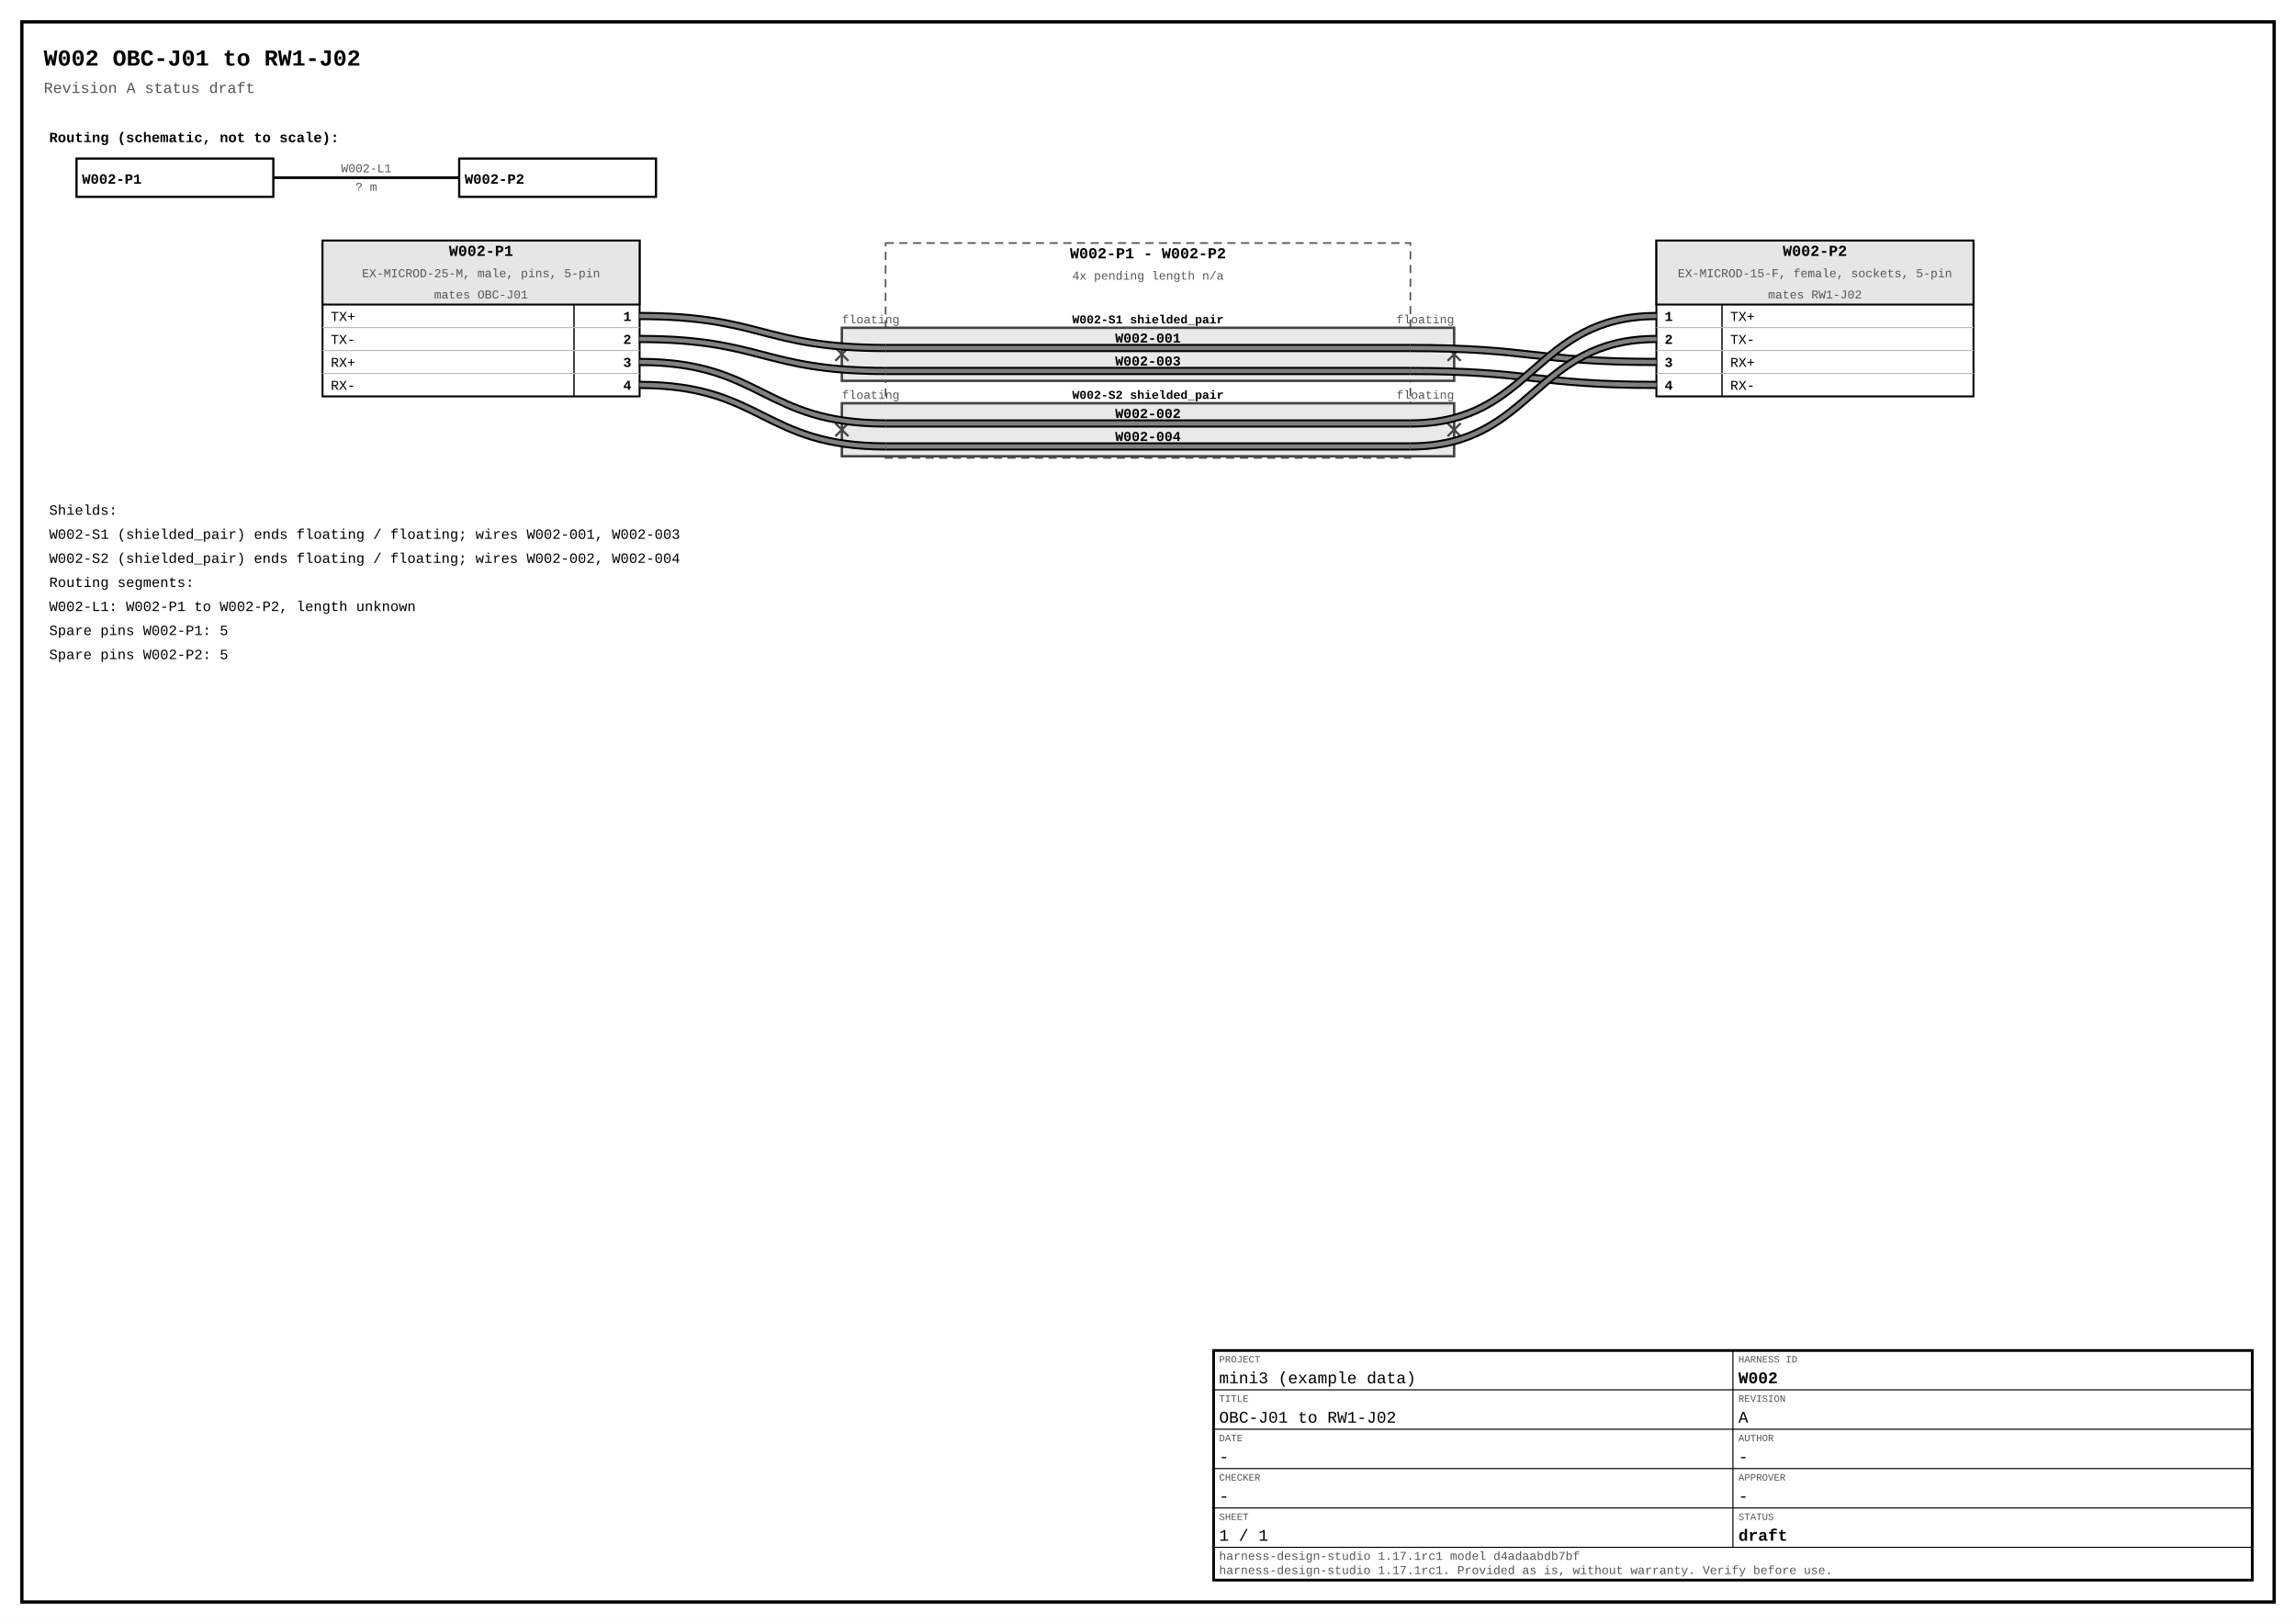
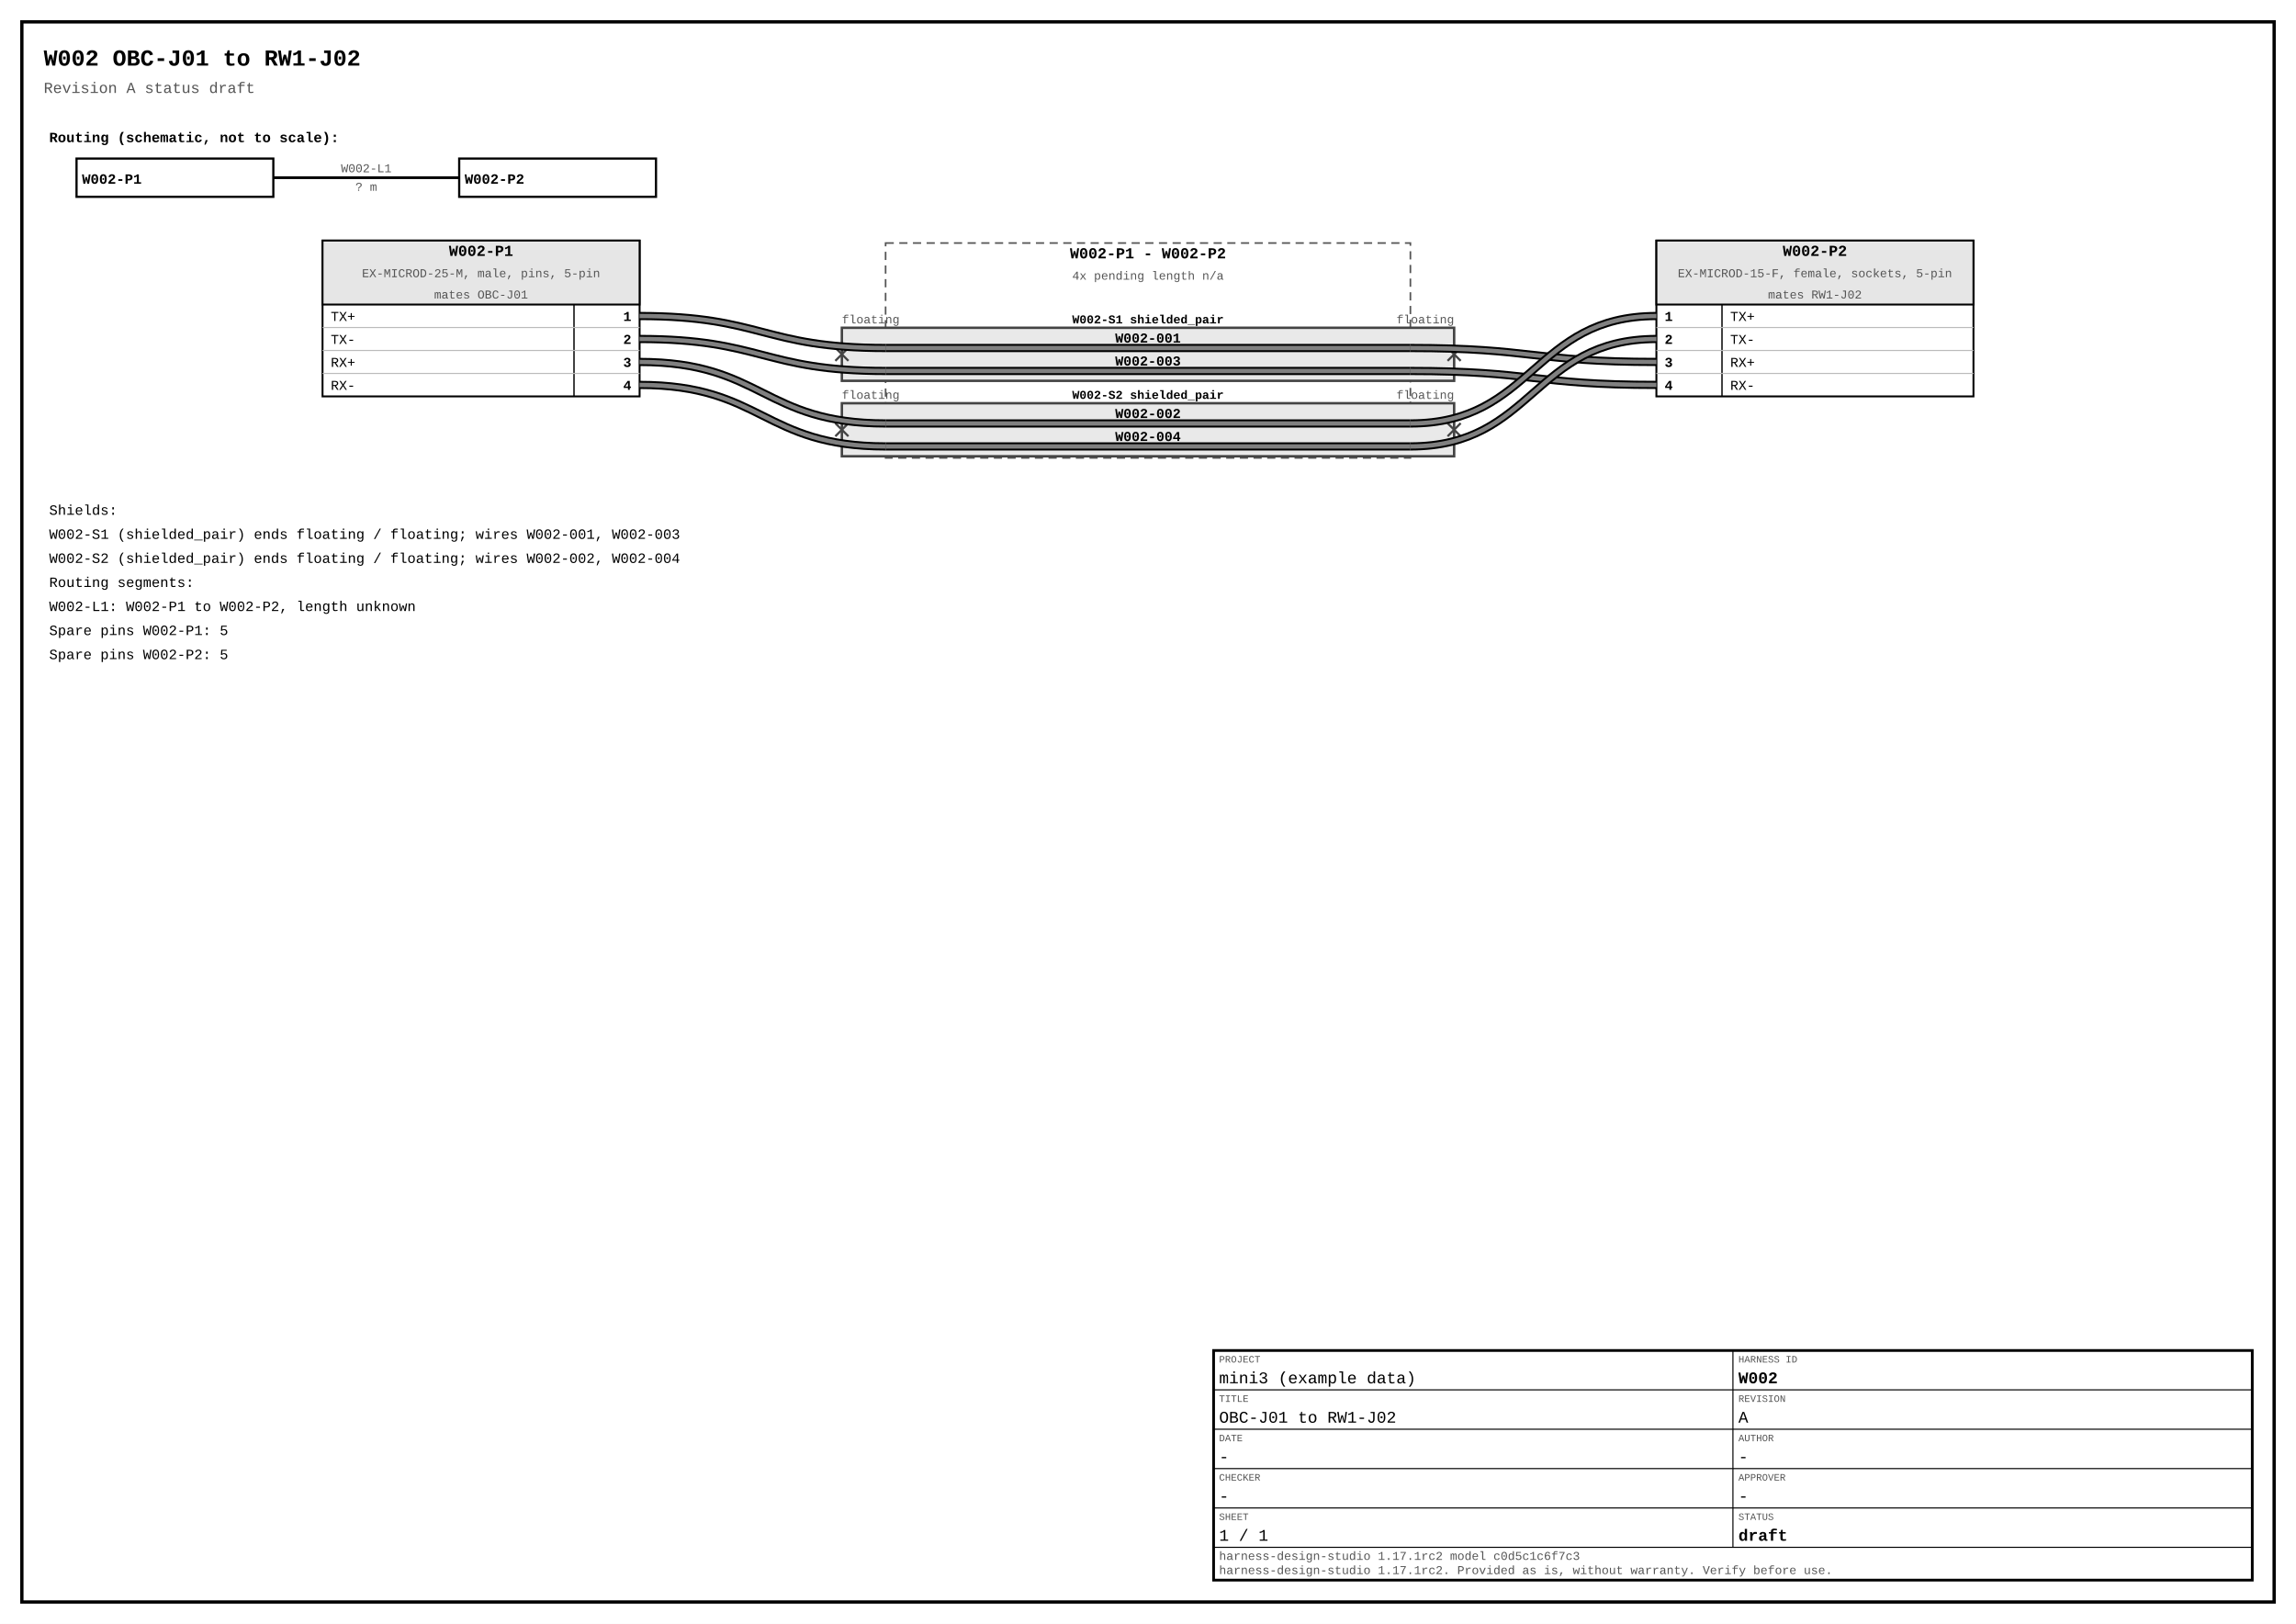
<svg xmlns="http://www.w3.org/2000/svg" width="420mm" height="297mm" viewBox="0 0 420 297" font-family="Courier New, Courier, monospace">
  <rect x="0" y="0" width="420" height="297" fill="#ffffff" />
  <rect x="4" y="4" width="412" height="289" fill="none" stroke="#000000" stroke-width="0.6" />
  <text x="8" y="12" font-size="4.2" font-weight="bold" text-anchor="start" fill="#000000">W002  OBC-J01 to RW1-J02</text>
  <text x="8" y="17" font-size="2.8" text-anchor="start" fill="#555555">Revision A  status draft</text>
  <text x="9" y="26" font-size="2.6" font-weight="bold" text-anchor="start" fill="#000000">Routing (schematic, not to scale):</text>
  <line x1="50" y1="32.5" x2="84" y2="32.5" stroke="#000000" stroke-width="0.5" />
  <text x="67" y="31.5" font-size="2.2" text-anchor="middle" fill="#555555">W002-L1</text>
  <text x="67" y="34.9" font-size="2.2" text-anchor="middle" fill="#555555">? m</text>
  <rect x="14" y="29" width="36" height="7" fill="#ffffff" stroke="#000000" stroke-width="0.4" />
  <text x="15" y="33.6" font-size="2.6" font-weight="bold" text-anchor="start" fill="#000000">W002-P1</text>
  <rect x="84" y="29" width="36" height="7" fill="#ffffff" stroke="#000000" stroke-width="0.4" />
  <text x="85" y="33.6" font-size="2.6" font-weight="bold" text-anchor="start" fill="#000000">W002-P2</text>
  <rect x="59" y="44" width="58" height="28.5" fill="#ffffff" stroke="#000000" stroke-width="0.35" />
  <rect x="59" y="44" width="58" height="11.7" fill="#e6e6e6" stroke="#000000" stroke-width="0.35" />
  <text x="88" y="46.8" font-size="2.8" font-weight="bold" text-anchor="middle" fill="#000000">W002-P1</text>
  <text x="88" y="50.7" font-size="2.2" text-anchor="middle" fill="#555555">EX-MICROD-25-M, male, pins, 5-pin</text>
  <text x="88" y="54.6" font-size="2.2" text-anchor="middle" fill="#555555">mates OBC-J01</text>
  <line x1="105" y1="55.7" x2="105" y2="72.5" stroke="#000000" stroke-width="0.25" />
  <line x1="59" y1="59.9" x2="117" y2="59.9" stroke="#bbbbbb" stroke-width="0.2" />
  <text x="60.5" y="58.7" font-size="2.5" text-anchor="start" fill="#000000" data-ref="sig/W002-P1/1">TX+</text>
  <text x="115.5" y="58.7" font-size="2.5" font-weight="bold" text-anchor="end" fill="#000000" data-ref="pin/W002-P1/1">1</text>
  <line x1="59" y1="64.1" x2="117" y2="64.1" stroke="#bbbbbb" stroke-width="0.2" />
  <text x="60.5" y="62.9" font-size="2.5" text-anchor="start" fill="#000000" data-ref="sig/W002-P1/2">TX-</text>
  <text x="115.5" y="62.9" font-size="2.5" font-weight="bold" text-anchor="end" fill="#000000" data-ref="pin/W002-P1/2">2</text>
  <line x1="59" y1="68.3" x2="117" y2="68.3" stroke="#bbbbbb" stroke-width="0.2" />
  <text x="60.5" y="67.1" font-size="2.5" text-anchor="start" fill="#000000" data-ref="sig/W002-P1/3">RX+</text>
  <text x="115.5" y="67.1" font-size="2.5" font-weight="bold" text-anchor="end" fill="#000000" data-ref="pin/W002-P1/3">3</text>
  <text x="60.5" y="71.3" font-size="2.5" text-anchor="start" fill="#000000" data-ref="sig/W002-P1/4">RX-</text>
  <text x="115.5" y="71.3" font-size="2.5" font-weight="bold" text-anchor="end" fill="#000000" data-ref="pin/W002-P1/4">4</text>
  <rect x="303" y="44" width="58" height="28.5" fill="#ffffff" stroke="#000000" stroke-width="0.35" />
  <rect x="303" y="44" width="58" height="11.7" fill="#e6e6e6" stroke="#000000" stroke-width="0.35" />
  <text x="332" y="46.8" font-size="2.8" font-weight="bold" text-anchor="middle" fill="#000000">W002-P2</text>
  <text x="332" y="50.7" font-size="2.2" text-anchor="middle" fill="#555555">EX-MICROD-15-F, female, sockets, 5-pin</text>
  <text x="332" y="54.6" font-size="2.2" text-anchor="middle" fill="#555555">mates RW1-J02</text>
  <line x1="315" y1="55.7" x2="315" y2="72.5" stroke="#000000" stroke-width="0.25" />
  <line x1="303" y1="59.9" x2="361" y2="59.9" stroke="#bbbbbb" stroke-width="0.2" />
  <text x="304.5" y="58.7" font-size="2.5" font-weight="bold" text-anchor="start" fill="#000000" data-ref="pin/W002-P2/1">1</text>
  <text x="316.5" y="58.7" font-size="2.5" text-anchor="start" fill="#000000" data-ref="sig/W002-P2/1">TX+</text>
  <line x1="303" y1="64.1" x2="361" y2="64.1" stroke="#bbbbbb" stroke-width="0.2" />
  <text x="304.5" y="62.9" font-size="2.5" font-weight="bold" text-anchor="start" fill="#000000" data-ref="pin/W002-P2/2">2</text>
  <text x="316.5" y="62.9" font-size="2.5" text-anchor="start" fill="#000000" data-ref="sig/W002-P2/2">TX-</text>
  <line x1="303" y1="68.3" x2="361" y2="68.3" stroke="#bbbbbb" stroke-width="0.2" />
  <text x="304.5" y="67.1" font-size="2.5" font-weight="bold" text-anchor="start" fill="#000000" data-ref="pin/W002-P2/3">3</text>
  <text x="316.5" y="67.1" font-size="2.5" text-anchor="start" fill="#000000" data-ref="sig/W002-P2/3">RX+</text>
  <text x="304.5" y="71.3" font-size="2.5" font-weight="bold" text-anchor="start" fill="#000000" data-ref="pin/W002-P2/4">4</text>
  <text x="316.5" y="71.3" font-size="2.5" text-anchor="start" fill="#000000" data-ref="sig/W002-P2/4">RX-</text>
  <rect x="162" y="44.45" width="96" height="39.3" fill="none" stroke="#555555" stroke-width="0.3" stroke-dasharray="1.5 1" />
  <text x="210" y="47.25" font-size="2.8" font-weight="bold" text-anchor="middle" fill="#000000">W002-P1 - W002-P2</text>
  <text x="210" y="51.15" font-size="2.2" text-anchor="middle" fill="#555555">4x  pending  length n/a</text>
  <rect x="154" y="59.95" width="112" height="9.7" fill="#e9e9e9" stroke="#444444" stroke-width="0.45" />
  <text x="210" y="59.15" font-size="2.2" font-weight="bold" text-anchor="middle" fill="#000000">W002-S1  shielded_pair</text>
  <text x="154" y="59.15" font-size="2.2" text-anchor="start" fill="#555555">floating</text>
  <text x="266" y="59.15" font-size="2.2" text-anchor="end" fill="#555555">floating</text>
  <line x1="152.8" y1="63.6" x2="155.2" y2="66" stroke="#444444" stroke-width="0.4" />
  <line x1="152.8" y1="66" x2="155.2" y2="63.6" stroke="#444444" stroke-width="0.4" />
  <line x1="264.8" y1="63.6" x2="267.2" y2="66" stroke="#444444" stroke-width="0.4" />
  <line x1="264.8" y1="66" x2="267.2" y2="63.6" stroke="#444444" stroke-width="0.4" />
  <rect x="154" y="73.75" width="112" height="9.7" fill="#e9e9e9" stroke="#444444" stroke-width="0.45" />
  <text x="210" y="72.95" font-size="2.2" font-weight="bold" text-anchor="middle" fill="#000000">W002-S2  shielded_pair</text>
  <text x="154" y="72.95" font-size="2.2" text-anchor="start" fill="#555555">floating</text>
  <text x="266" y="72.95" font-size="2.2" text-anchor="end" fill="#555555">floating</text>
  <line x1="152.8" y1="77.4" x2="155.2" y2="79.8" stroke="#444444" stroke-width="0.4" />
  <line x1="152.8" y1="79.8" x2="155.2" y2="77.4" stroke="#444444" stroke-width="0.4" />
  <line x1="264.8" y1="77.4" x2="267.2" y2="79.8" stroke="#444444" stroke-width="0.4" />
  <line x1="264.8" y1="79.8" x2="267.2" y2="77.4" stroke="#444444" stroke-width="0.4" />
  <path d="M 117 57.8 C 139.5 57.8 139.5 63.65 162 63.65" fill="none" stroke="#000000" stroke-width="1.5" />
  <line x1="162" y1="63.65" x2="258" y2="63.65" stroke="#000000" stroke-width="1.5" />
  <path d="M 258 63.65 C 280.5 63.65 280.5 66.2 303 66.2" fill="none" stroke="#000000" stroke-width="1.5" />
  <path d="M 117 57.8 C 139.5 57.8 139.5 63.65 162 63.65" fill="none" stroke="#808080" stroke-width="0.8" />
  <line x1="162" y1="63.65" x2="258" y2="63.65" stroke="#808080" stroke-width="0.8" />
  <path d="M 258 63.65 C 280.5 63.65 280.5 66.2 303 66.2" fill="none" stroke="#808080" stroke-width="0.8" />
  <text x="210" y="62.65" font-size="2.5" font-weight="bold" text-anchor="middle" fill="#000000">W002-001</text>
  <path d="M 117 62 C 139.5 62 139.5 67.85 162 67.85" fill="none" stroke="#000000" stroke-width="1.5" />
  <line x1="162" y1="67.85" x2="258" y2="67.85" stroke="#000000" stroke-width="1.5" />
  <path d="M 258 67.85 C 280.5 67.85 280.5 70.4 303 70.4" fill="none" stroke="#000000" stroke-width="1.5" />
  <path d="M 117 62 C 139.5 62 139.5 67.85 162 67.85" fill="none" stroke="#808080" stroke-width="0.8" />
  <line x1="162" y1="67.85" x2="258" y2="67.85" stroke="#808080" stroke-width="0.8" />
  <path d="M 258 67.85 C 280.5 67.85 280.5 70.4 303 70.4" fill="none" stroke="#808080" stroke-width="0.8" />
  <text x="210" y="66.85" font-size="2.5" font-weight="bold" text-anchor="middle" fill="#000000">W002-003</text>
  <path d="M 117 66.2 C 139.5 66.2 139.5 77.45 162 77.45" fill="none" stroke="#000000" stroke-width="1.5" />
  <line x1="162" y1="77.45" x2="258" y2="77.45" stroke="#000000" stroke-width="1.5" />
  <path d="M 258 77.45 C 280.5 77.45 280.5 57.8 303 57.8" fill="none" stroke="#000000" stroke-width="1.5" />
  <path d="M 117 66.2 C 139.5 66.2 139.5 77.45 162 77.45" fill="none" stroke="#808080" stroke-width="0.8" />
  <line x1="162" y1="77.45" x2="258" y2="77.45" stroke="#808080" stroke-width="0.8" />
  <path d="M 258 77.45 C 280.5 77.45 280.5 57.8 303 57.8" fill="none" stroke="#808080" stroke-width="0.8" />
  <text x="210" y="76.45" font-size="2.5" font-weight="bold" text-anchor="middle" fill="#000000">W002-002</text>
  <path d="M 117 70.4 C 139.5 70.4 139.5 81.65 162 81.65" fill="none" stroke="#000000" stroke-width="1.5" />
  <line x1="162" y1="81.65" x2="258" y2="81.65" stroke="#000000" stroke-width="1.5" />
  <path d="M 258 81.65 C 280.5 81.65 280.5 62 303 62" fill="none" stroke="#000000" stroke-width="1.5" />
  <path d="M 117 70.4 C 139.5 70.4 139.5 81.65 162 81.65" fill="none" stroke="#808080" stroke-width="0.8" />
  <line x1="162" y1="81.65" x2="258" y2="81.65" stroke="#808080" stroke-width="0.8" />
  <path d="M 258 81.65 C 280.5 81.65 280.5 62 303 62" fill="none" stroke="#808080" stroke-width="0.8" />
  <text x="210" y="80.65" font-size="2.5" font-weight="bold" text-anchor="middle" fill="#000000">W002-004</text>
  <text x="9" y="94.15" font-size="2.6" text-anchor="start" fill="#000000">Shields:</text>
  <text x="9" y="98.55" font-size="2.6" text-anchor="start" fill="#000000">  W002-S1 (shielded_pair) ends floating / floating; wires W002-001, W002-003</text>
  <text x="9" y="102.95" font-size="2.6" text-anchor="start" fill="#000000">  W002-S2 (shielded_pair) ends floating / floating; wires W002-002, W002-004</text>
  <text x="9" y="107.35" font-size="2.6" text-anchor="start" fill="#000000">Routing segments:</text>
  <text x="9" y="111.75" font-size="2.6" text-anchor="start" fill="#000000">  W002-L1: W002-P1 to W002-P2, length unknown</text>
  <text x="9" y="116.15" font-size="2.6" text-anchor="start" fill="#000000">Spare pins W002-P1: 5</text>
  <text x="9" y="120.55" font-size="2.6" text-anchor="start" fill="#000000">Spare pins W002-P2: 5</text>
  <rect x="222" y="247" width="190" height="42" fill="none" stroke="#000000" stroke-width="0.5" />
  <line x1="222" y1="247" x2="317" y2="247" stroke="#000000" stroke-width="0.2" />
  <text x="223" y="249.2" font-size="1.8" text-anchor="start" fill="#555555">PROJECT</text>
  <text x="223" y="253" font-size="3" text-anchor="start" fill="#000000">mini3 (example data)</text>
  <line x1="317" y1="247" x2="412" y2="247" stroke="#000000" stroke-width="0.2" />
  <text x="318" y="249.2" font-size="1.8" text-anchor="start" fill="#555555">HARNESS ID</text>
  <text x="318" y="253" font-size="3" font-weight="bold" text-anchor="start" fill="#000000">W002</text>
  <line x1="222" y1="254.2" x2="317" y2="254.2" stroke="#000000" stroke-width="0.2" />
  <text x="223" y="256.4" font-size="1.8" text-anchor="start" fill="#555555">TITLE</text>
  <text x="223" y="260.2" font-size="3" text-anchor="start" fill="#000000">OBC-J01 to RW1-J02</text>
  <line x1="317" y1="254.2" x2="412" y2="254.2" stroke="#000000" stroke-width="0.2" />
  <text x="318" y="256.4" font-size="1.8" text-anchor="start" fill="#555555">REVISION</text>
  <text x="318" y="260.2" font-size="3" text-anchor="start" fill="#000000">A</text>
  <line x1="222" y1="261.4" x2="317" y2="261.4" stroke="#000000" stroke-width="0.2" />
  <text x="223" y="263.6" font-size="1.8" text-anchor="start" fill="#555555">DATE</text>
  <text x="223" y="267.4" font-size="3" text-anchor="start" fill="#000000">-</text>
  <line x1="317" y1="261.4" x2="412" y2="261.4" stroke="#000000" stroke-width="0.2" />
  <text x="318" y="263.6" font-size="1.8" text-anchor="start" fill="#555555">AUTHOR</text>
  <text x="318" y="267.4" font-size="3" text-anchor="start" fill="#000000">-</text>
  <line x1="222" y1="268.6" x2="317" y2="268.6" stroke="#000000" stroke-width="0.2" />
  <text x="223" y="270.8" font-size="1.8" text-anchor="start" fill="#555555">CHECKER</text>
  <text x="223" y="274.6" font-size="3" text-anchor="start" fill="#000000">-</text>
  <line x1="317" y1="268.6" x2="412" y2="268.6" stroke="#000000" stroke-width="0.2" />
  <text x="318" y="270.8" font-size="1.8" text-anchor="start" fill="#555555">APPROVER</text>
  <text x="318" y="274.6" font-size="3" text-anchor="start" fill="#000000">-</text>
  <line x1="222" y1="275.8" x2="317" y2="275.8" stroke="#000000" stroke-width="0.2" />
  <text x="223" y="278" font-size="1.8" text-anchor="start" fill="#555555">SHEET</text>
  <text x="223" y="281.8" font-size="3" text-anchor="start" fill="#000000">1 / 1</text>
  <line x1="317" y1="275.8" x2="412" y2="275.8" stroke="#000000" stroke-width="0.2" />
  <text x="318" y="278" font-size="1.8" text-anchor="start" fill="#555555">STATUS</text>
  <text x="318" y="281.8" font-size="3" font-weight="bold" text-anchor="start" fill="#000000">draft</text>
  <line x1="317" y1="247" x2="317" y2="283" stroke="#000000" stroke-width="0.2" />
  <line x1="222" y1="283" x2="412" y2="283" stroke="#000000" stroke-width="0.2" />
-   <text x="223" y="285.3" font-size="2.2" text-anchor="start" fill="#555555">harness-design-studio 1.17.1rc1 model d4adaabdb7bf</text>
-   <text x="223" y="287.9" font-size="2.2" text-anchor="start" fill="#555555">harness-design-studio 1.17.1rc1. Provided as is, without warranty. Verify before use.</text>
+   <text x="223" y="285.3" font-size="2.2" text-anchor="start" fill="#555555">harness-design-studio 1.17.1rc2 model c0d5c1c6f7c3</text>
+   <text x="223" y="287.9" font-size="2.2" text-anchor="start" fill="#555555">harness-design-studio 1.17.1rc2. Provided as is, without warranty. Verify before use.</text>
</svg>
